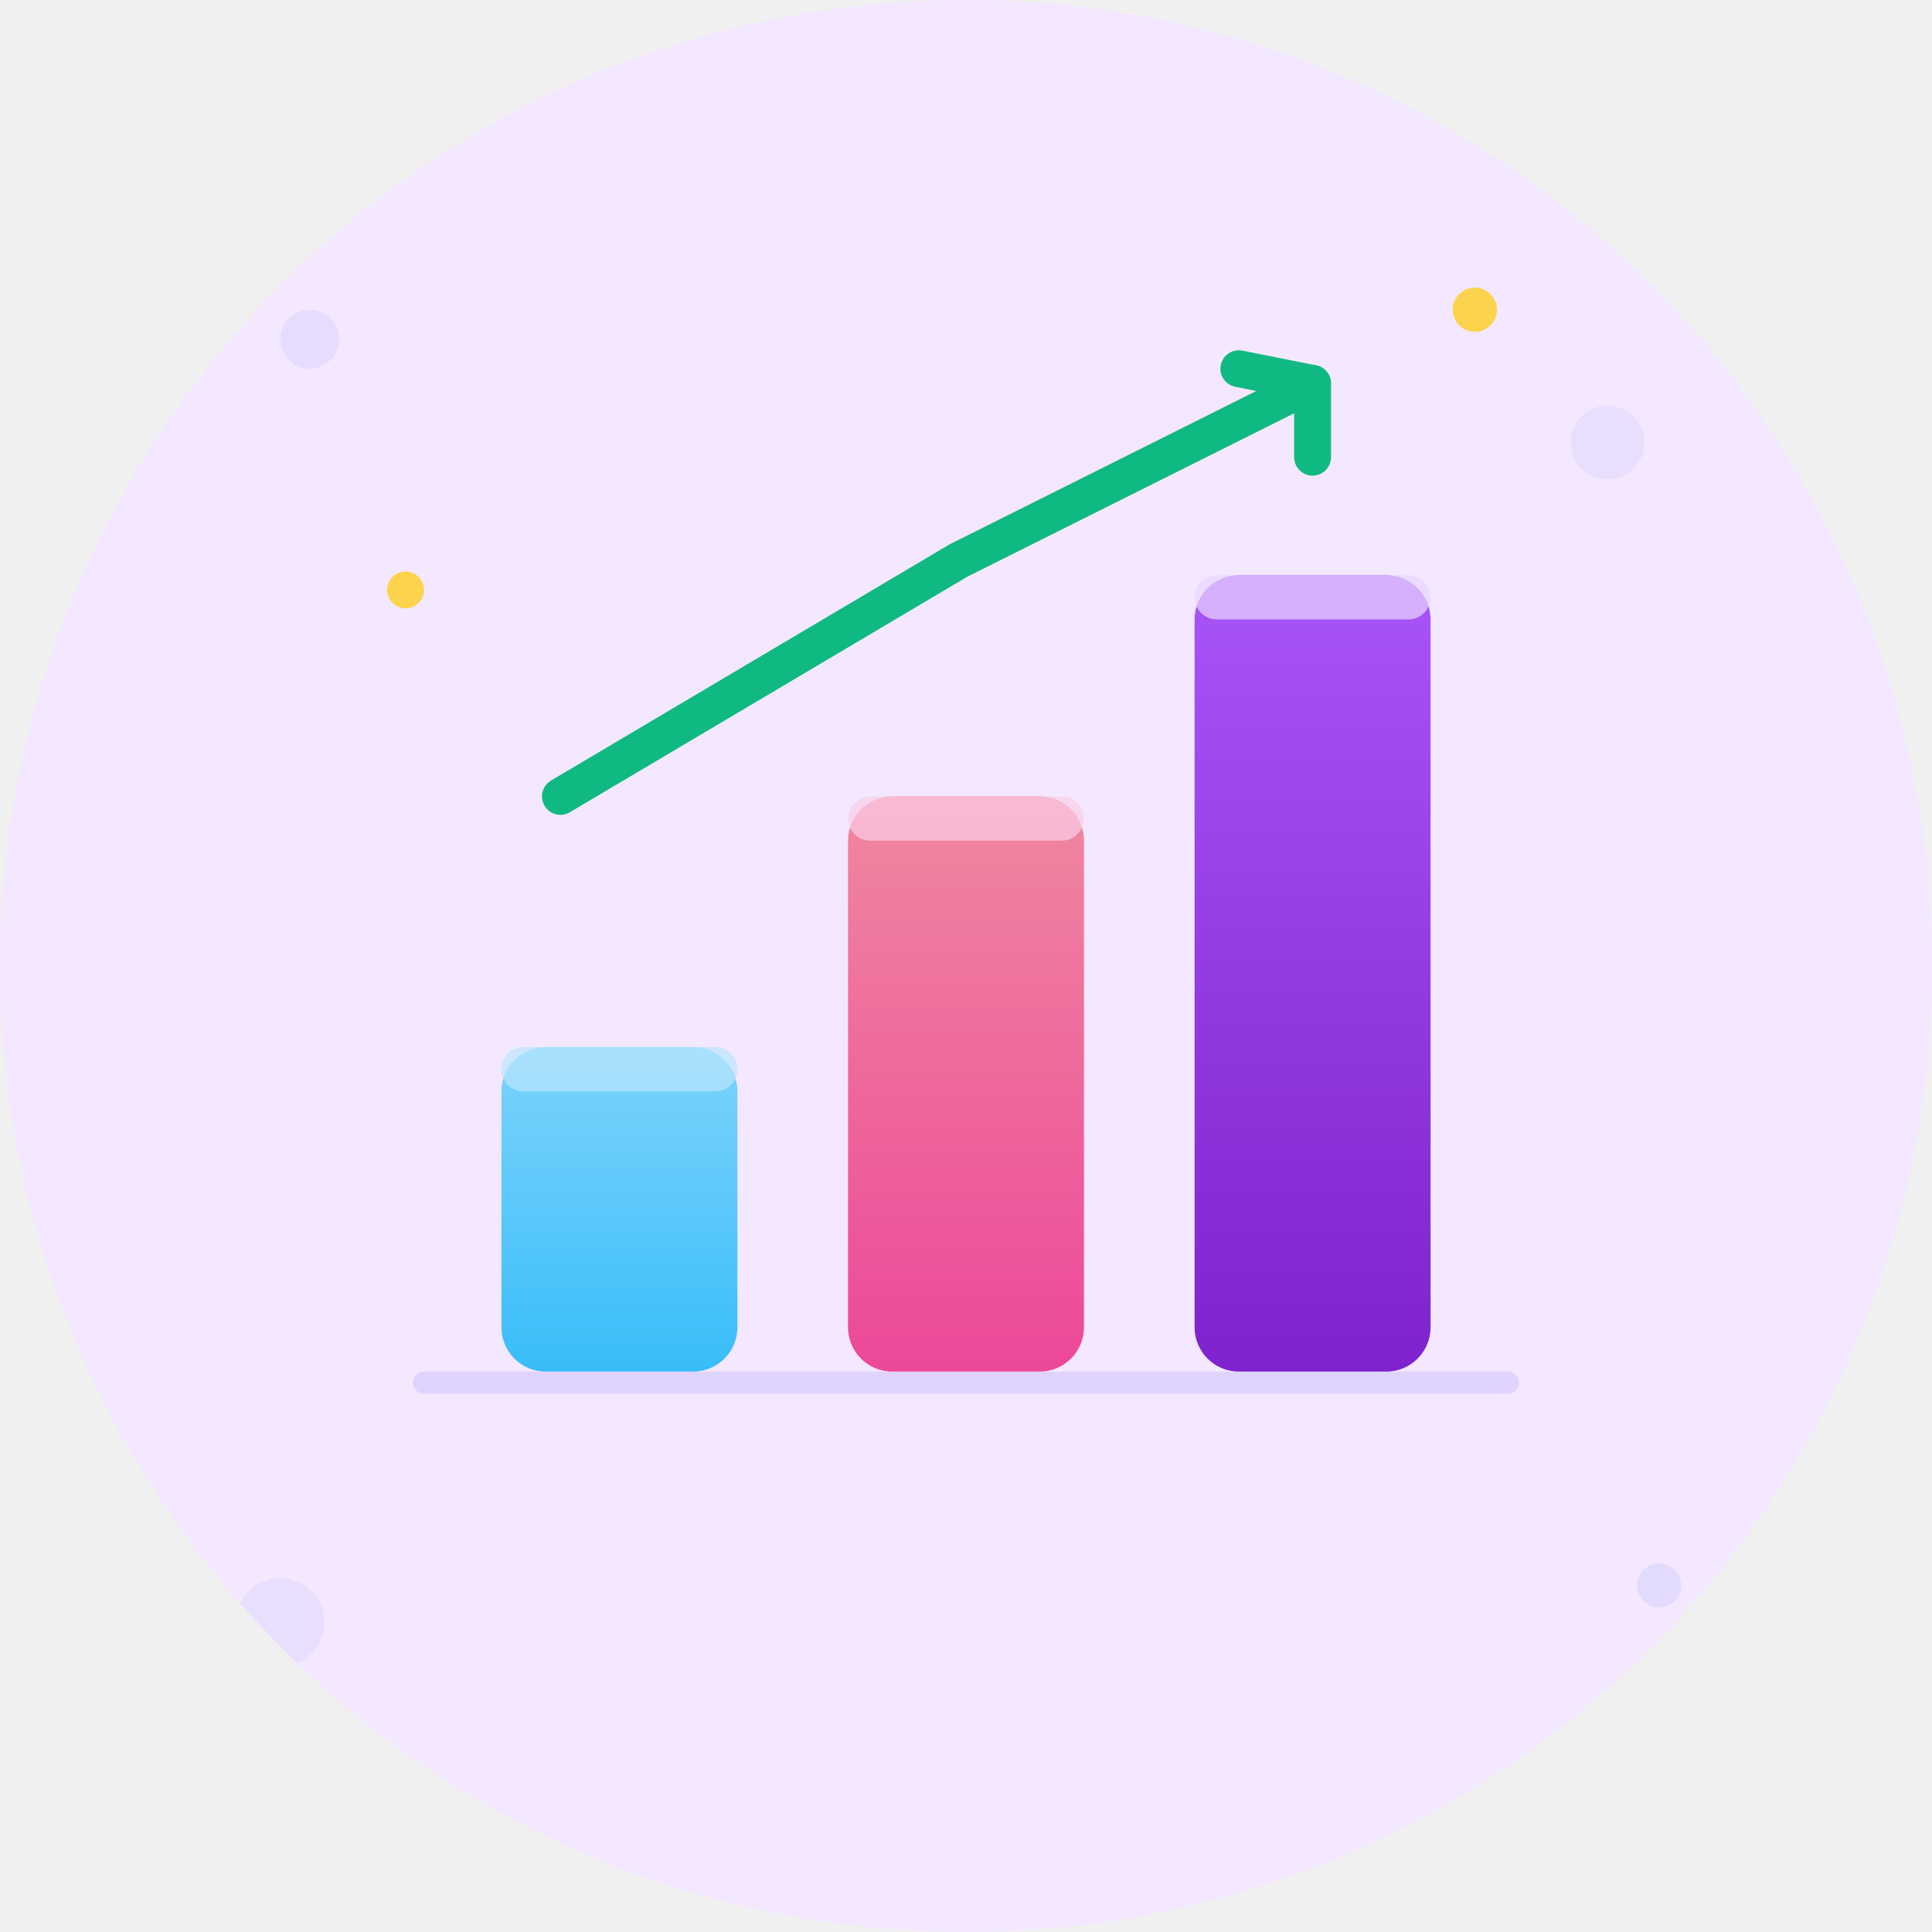
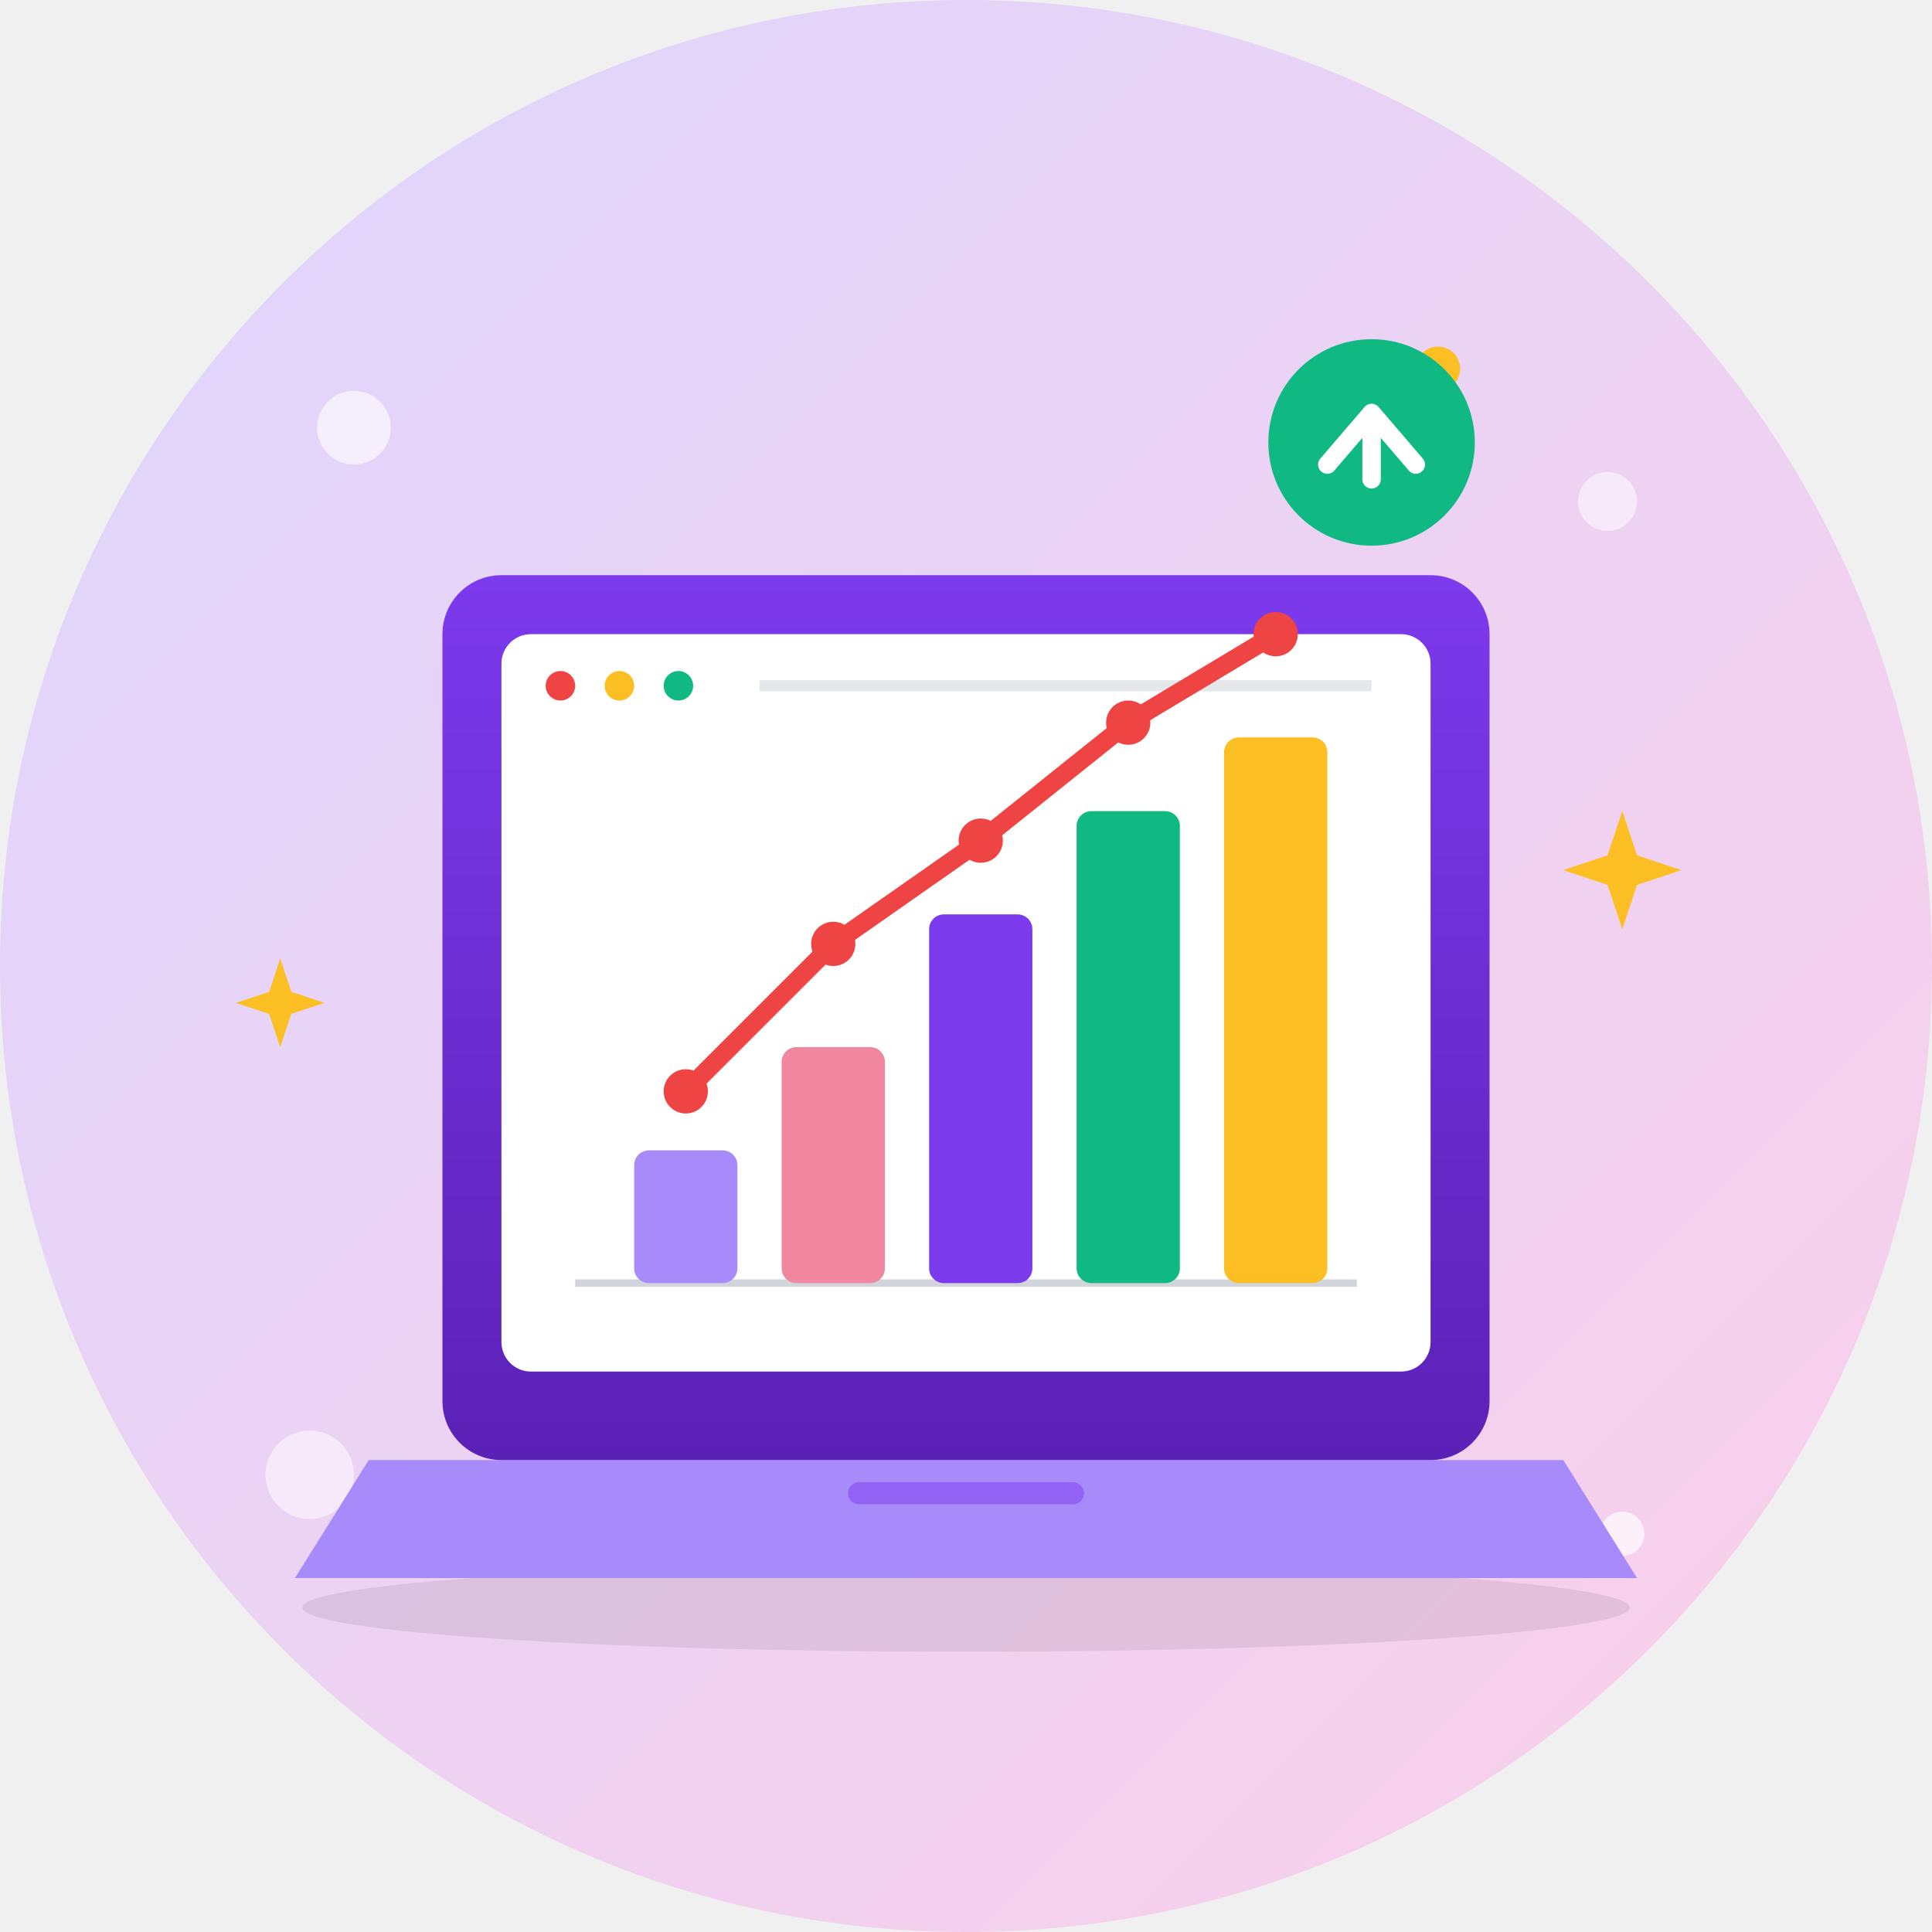
<svg xmlns="http://www.w3.org/2000/svg" viewBox="0 0 262 262" width="350" height="350">
  <defs>
-     <clipPath id="a-circle">
+     <clipPath id="anal-circle">
      <circle cx="131" cy="131" r="131" />
    </clipPath>
-     <linearGradient id="a-bar1" x1="0" x2="0" y1="0" y2="1">
-       <stop offset="0%" stop-color="#7dd3fc" />
-       <stop offset="100%" stop-color="#38bdf8" />
+     <linearGradient id="anal-bg" x1="0" y1="0" x2="1" y2="1">
+       <stop offset="0%" stop-color="#ddd6fe" />
+       <stop offset="100%" stop-color="#fbcfe8" />
    </linearGradient>
-     <linearGradient id="a-bar2" x1="0" x2="0" y1="0" y2="1">
-       <stop offset="0%" stop-color="#f0879f" />
-       <stop offset="100%" stop-color="#ec4899" />
+     <linearGradient id="anal-laptop" x1="0" y1="0" x2="0" y2="1">
+       <stop offset="0%" stop-color="#7c3aed" />
+       <stop offset="100%" stop-color="#5b21b6" />
    </linearGradient>
-     <linearGradient id="a-bar3" x1="0" x2="0" y1="0" y2="1">
-       <stop offset="0%" stop-color="#a855f7" />
-       <stop offset="100%" stop-color="#7e22ce" />
+     <linearGradient id="anal-screen" x1="0" y1="0" x2="0" y2="1">
+       <stop offset="0%" stop-color="#fef3c7" />
+       <stop offset="100%" stop-color="#fde68a" />
    </linearGradient>
  </defs>
-   <g clip-path="url(#a-circle)">
-     <rect width="262" height="262" fill="#f3e8ff" />
-     <circle cx="42" cy="46" r="4" fill="#ddd6fe" opacity="0.6" />
-     <circle cx="218" cy="60" r="5" fill="#ddd6fe" opacity="0.5" />
-     <circle cx="38" cy="220" r="6" fill="#ddd6fe" opacity="0.5" />
-     <circle cx="225" cy="215" r="3" fill="#ddd6fe" opacity="0.7" />
+   <g clip-path="url(#anal-circle)">
+     <rect width="262" height="262" fill="url(#anal-bg)" />
+     <circle cx="48" cy="58" r="5" fill="#ffffff" opacity="0.6" />
+     <circle cx="218" cy="68" r="4" fill="#ffffff" opacity="0.5" />
+     <circle cx="42" cy="200" r="6" fill="#ffffff" opacity="0.5" />
+     <circle cx="220" cy="208" r="3" fill="#ffffff" opacity="0.7" />
  </g>
-   <rect x="56" y="186" width="150" height="3" rx="1.5" fill="#c4b5fd" opacity="0.4" />
-   <rect x="68" y="142" width="32" height="44" rx="6" fill="url(#a-bar1)" />
-   <rect x="68" y="142" width="32" height="6" rx="3" fill="#bae6fd" opacity="0.7" />
-   <rect x="115" y="108" width="32" height="78" rx="6" fill="url(#a-bar2)" />
-   <rect x="115" y="108" width="32" height="6" rx="3" fill="#fbcfe8" opacity="0.7" />
-   <rect x="162" y="78" width="32" height="108" rx="6" fill="url(#a-bar3)" />
-   <rect x="162" y="78" width="32" height="6" rx="3" fill="#e9d5ff" opacity="0.7" />
-   <g stroke="#10b981" stroke-width="5" stroke-linecap="round" stroke-linejoin="round" fill="none">
-     <polyline points="76,108 130,76 178,52" />
+   <ellipse cx="131" cy="218" rx="90" ry="6" fill="#000000" opacity="0.08" />
+   <path d="M 50 198 L 212 198 L 222 214 L 40 214 Z" fill="#a78bfa" />
+   <rect x="115" y="201" width="32" height="3" rx="1.5" fill="#7c3aed" opacity="0.5" />
+   <rect x="60" y="78" width="142" height="120" rx="8" fill="url(#anal-laptop)" />
+   <rect x="68" y="86" width="126" height="100" rx="4" fill="#ffffff" />
+   <g>
+     <circle cx="76" cy="93" r="2" fill="#ef4444" />
+     <circle cx="84" cy="93" r="2" fill="#fbbf24" />
+     <circle cx="92" cy="93" r="2" fill="#10b981" />
  </g>
-   <path d="M 178 52 L 168 50 M 178 52 L 178 62" stroke="#10b981" stroke-width="5" stroke-linecap="round" fill="none" />
-   <g fill="#fcd34d">
-     <circle cx="200" cy="42" r="3" />
-     <circle cx="55" cy="80" r="2.5" />
+   <line x1="103" y1="93" x2="186" y2="93" stroke="#e5e7eb" stroke-width="1.5" />
+   <line x1="78" y1="174" x2="184" y2="174" stroke="#d1d5db" stroke-width="1" />
+   <rect x="86" y="156" width="14" height="18" rx="2" fill="#a78bfa" />
+   <rect x="106" y="142" width="14" height="32" rx="2" fill="#f0879f" />
+   <rect x="126" y="124" width="14" height="50" rx="2" fill="#7c3aed" />
+   <rect x="146" y="110" width="14" height="64" rx="2" fill="#10b981" />
+   <rect x="166" y="100" width="14" height="74" rx="2" fill="#fbbf24" />
+   <polyline points="93,148 113,128 133,114 153,98 173,86" fill="none" stroke="#ef4444" stroke-width="2.5" stroke-linecap="round" stroke-linejoin="round" />
+   <circle cx="93" cy="148" r="3" fill="#ef4444" />
+   <circle cx="113" cy="128" r="3" fill="#ef4444" />
+   <circle cx="133" cy="114" r="3" fill="#ef4444" />
+   <circle cx="153" cy="98" r="3" fill="#ef4444" />
+   <circle cx="173" cy="86" r="3" fill="#ef4444" />
+   <g fill="#fbbf24">
+     <path d="M 220 110 l 2 6 l 6 2 l -6 2 l -2 6 l -2 -6 l -6 -2 l 6 -2 z" />
+     <path d="M 38 130 l 1.5 4.5 l 4.5 1.5 l -4.5 1.5 l -1.5 4.5 l -1.5 -4.5 l -4.5 -1.5 l 4.5 -1.5 z" />
+     <circle cx="195" cy="50" r="3" />
+   </g>
+   <g transform="translate(186 60)">
+     <circle r="14" fill="#10b981" />
+     <path d="M -6 3 L 0 -4 L 6 3 M 0 -4 L 0 5" stroke="white" stroke-width="2.5" stroke-linecap="round" stroke-linejoin="round" fill="none" />
  </g>
</svg>
